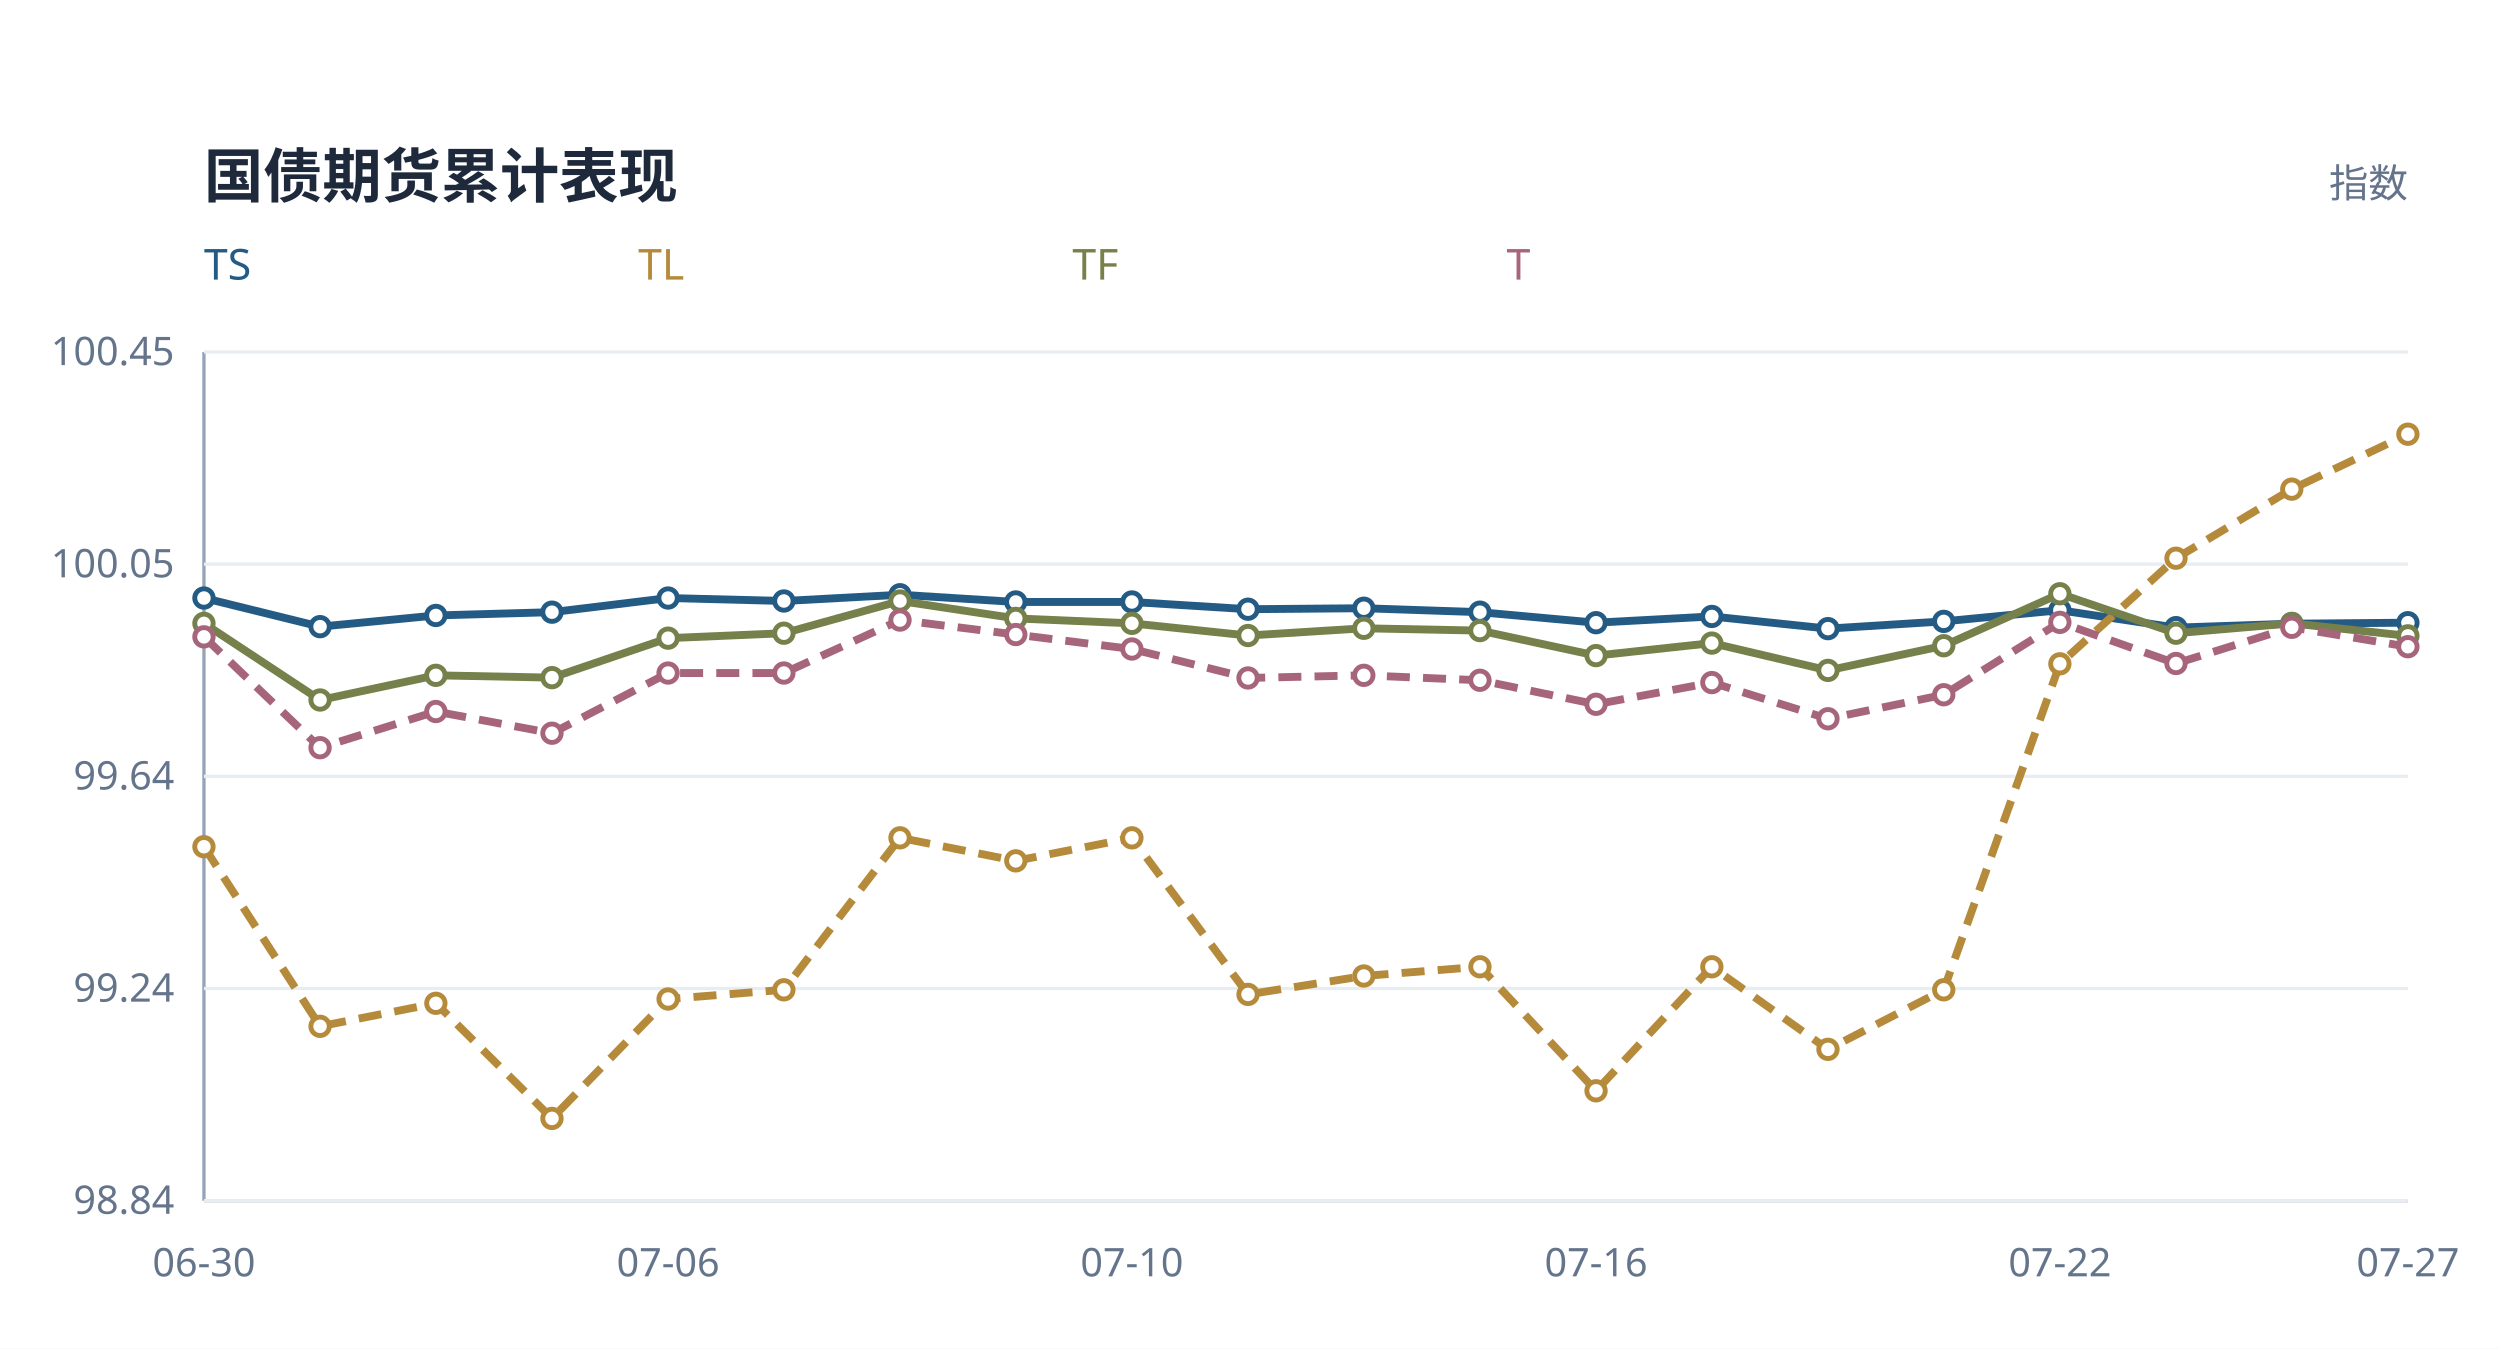
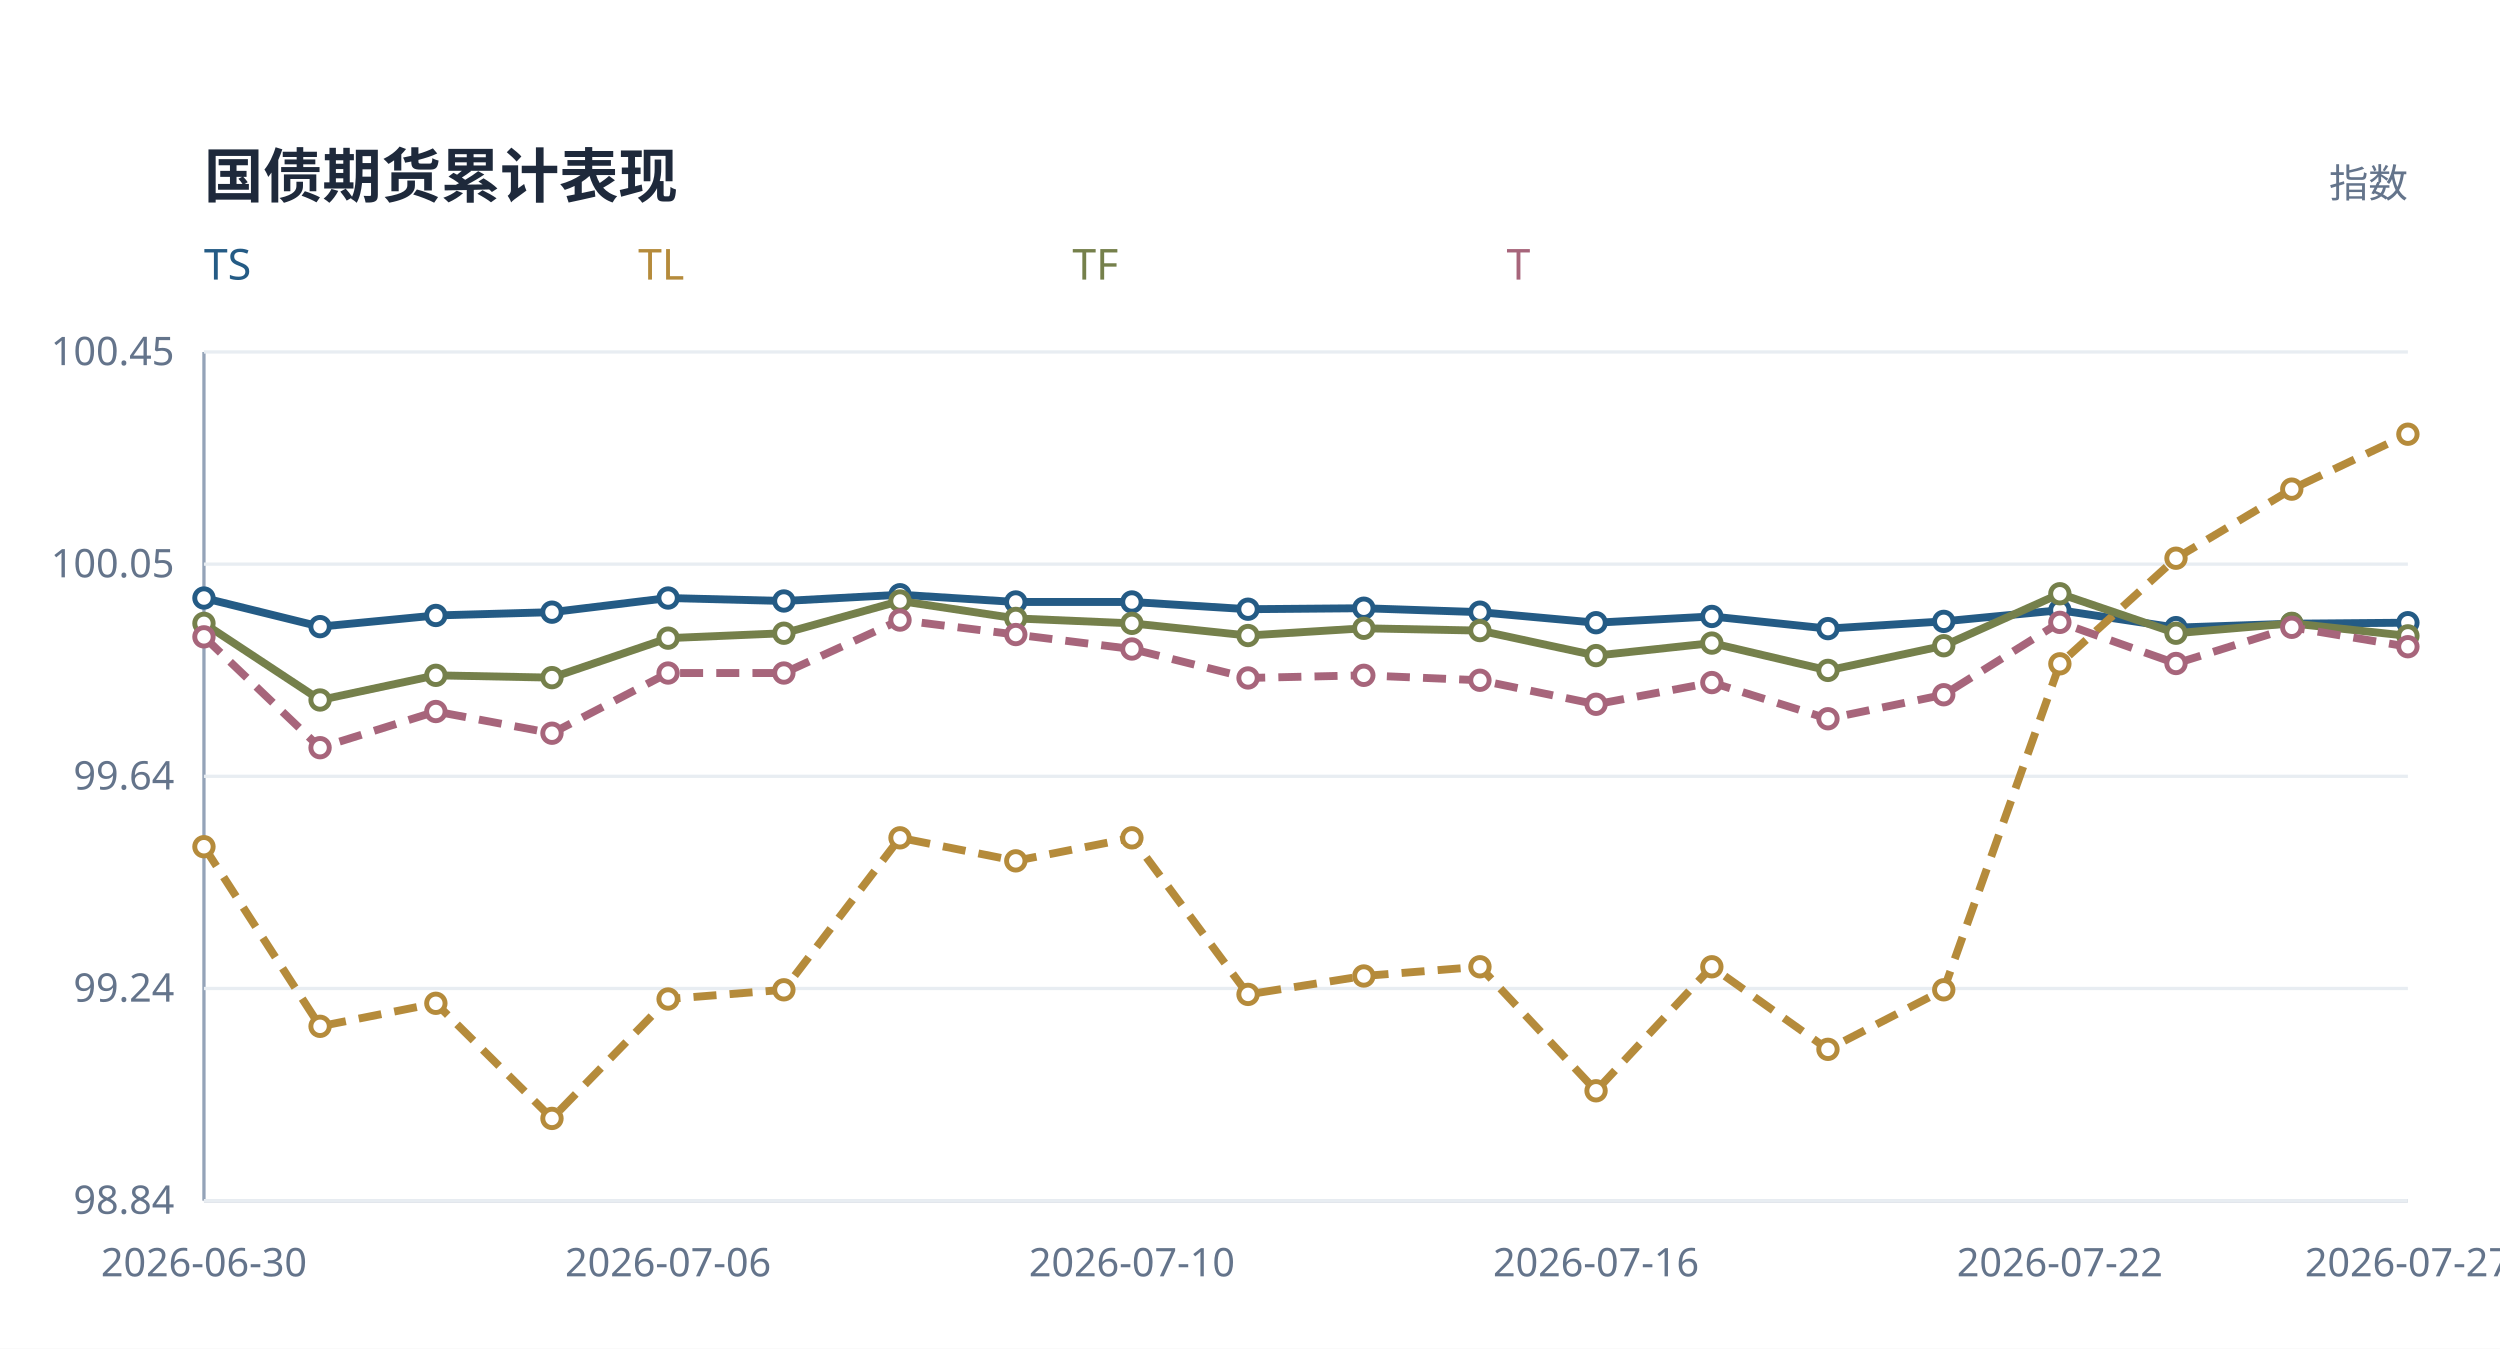
<svg xmlns="http://www.w3.org/2000/svg" width="760" height="410" viewBox="0 0 760 410">
  <rect width="100%" height="100%" fill="white" />
  <text x="62" y="60" font-family="sans-serif" fill="#1e293b" font-size="18" font-weight="600">国债期货累计表现</text>
  <line x1="62" y1="107" x2="62" y2="365" stroke="#94a3b8" />
  <line x1="62" y1="365" x2="732" y2="365" stroke="#94a3b8" />
  <line x1="62" y1="365.0" x2="732" y2="365.0" stroke="#e8edf2" />
  <text x="53" y="369.0" text-anchor="end" font-family="sans-serif" fill="#64748b" font-size="12">98.84</text>
  <line x1="62" y1="300.5" x2="732" y2="300.5" stroke="#e8edf2" />
  <text x="53" y="304.5" text-anchor="end" font-family="sans-serif" fill="#64748b" font-size="12">99.24</text>
  <line x1="62" y1="236.0" x2="732" y2="236.0" stroke="#e8edf2" />
  <text x="53" y="240.0" text-anchor="end" font-family="sans-serif" fill="#64748b" font-size="12">99.64</text>
  <line x1="62" y1="171.5" x2="732" y2="171.5" stroke="#e8edf2" />
  <text x="53" y="175.5" text-anchor="end" font-family="sans-serif" fill="#64748b" font-size="12">100.05</text>
  <line x1="62" y1="107.0" x2="732" y2="107.0" stroke="#e8edf2" />
  <text x="53" y="111.0" text-anchor="end" font-family="sans-serif" fill="#64748b" font-size="12">100.45</text>
  <text x="732" y="60" text-anchor="end" font-family="sans-serif" fill="#64748b" font-size="12">指数</text>
  <polyline points="62.0,181.8 97.3,190.5 132.5,187.1 167.8,186.1 203.1,181.8 238.3,182.7 273.6,180.8 308.8,183.0 344.1,183.0 379.4,185.2 414.6,184.9 449.9,186.1 485.2,189.3 520.4,187.4 555.7,191.1 590.9,188.9 626.2,185.5 661.5,190.8 696.7,189.6 732.0,189.3" fill="none" stroke="#245b85" stroke-width="2.4" />
  <circle cx="62.0" cy="181.8" r="2.8" fill="white" stroke="#245b85" stroke-width="1.5" />
  <circle cx="97.3" cy="190.5" r="2.8" fill="white" stroke="#245b85" stroke-width="1.5" />
  <circle cx="132.5" cy="187.1" r="2.8" fill="white" stroke="#245b85" stroke-width="1.5" />
  <circle cx="167.8" cy="186.1" r="2.8" fill="white" stroke="#245b85" stroke-width="1.5" />
  <circle cx="203.1" cy="181.8" r="2.8" fill="white" stroke="#245b85" stroke-width="1.5" />
  <circle cx="238.3" cy="182.7" r="2.8" fill="white" stroke="#245b85" stroke-width="1.5" />
  <circle cx="273.6" cy="180.8" r="2.8" fill="white" stroke="#245b85" stroke-width="1.5" />
  <circle cx="308.8" cy="183.0" r="2.8" fill="white" stroke="#245b85" stroke-width="1.5" />
  <circle cx="344.1" cy="183.0" r="2.8" fill="white" stroke="#245b85" stroke-width="1.5" />
  <circle cx="379.4" cy="185.2" r="2.8" fill="white" stroke="#245b85" stroke-width="1.5" />
  <circle cx="414.6" cy="184.9" r="2.8" fill="white" stroke="#245b85" stroke-width="1.5" />
  <circle cx="449.9" cy="186.1" r="2.8" fill="white" stroke="#245b85" stroke-width="1.5" />
  <circle cx="485.2" cy="189.3" r="2.8" fill="white" stroke="#245b85" stroke-width="1.5" />
  <circle cx="520.4" cy="187.4" r="2.8" fill="white" stroke="#245b85" stroke-width="1.5" />
  <circle cx="555.7" cy="191.1" r="2.8" fill="white" stroke="#245b85" stroke-width="1.5" />
  <circle cx="590.9" cy="188.9" r="2.8" fill="white" stroke="#245b85" stroke-width="1.5" />
  <circle cx="626.2" cy="185.5" r="2.8" fill="white" stroke="#245b85" stroke-width="1.5" />
  <circle cx="661.5" cy="190.8" r="2.8" fill="white" stroke="#245b85" stroke-width="1.5" />
  <circle cx="696.7" cy="189.6" r="2.8" fill="white" stroke="#245b85" stroke-width="1.5" />
  <circle cx="732.0" cy="189.3" r="2.8" fill="white" stroke="#245b85" stroke-width="1.5" />
  <text x="62" y="85" font-family="sans-serif" font-size="13" fill="#245b85">TS</text>
  <polyline points="62.0,257.4 97.3,312.0 132.5,305.0 167.8,340.0 203.1,303.7 238.3,300.9 273.6,254.7 308.8,261.7 344.1,254.7 379.4,302.3 414.6,296.7 449.9,293.9 485.2,331.6 520.4,293.9 555.7,319.0 590.9,300.9 626.2,201.8 661.5,169.7 696.7,148.7 732.0,132.0" fill="none" stroke="#b58b3b" stroke-width="2.4" stroke-dasharray="7 4" />
  <circle cx="62.0" cy="257.4" r="2.8" fill="white" stroke="#b58b3b" stroke-width="1.5" />
  <circle cx="97.3" cy="312.0" r="2.8" fill="white" stroke="#b58b3b" stroke-width="1.5" />
  <circle cx="132.5" cy="305.0" r="2.8" fill="white" stroke="#b58b3b" stroke-width="1.5" />
  <circle cx="167.8" cy="340.0" r="2.8" fill="white" stroke="#b58b3b" stroke-width="1.5" />
  <circle cx="203.1" cy="303.7" r="2.8" fill="white" stroke="#b58b3b" stroke-width="1.5" />
  <circle cx="238.3" cy="300.9" r="2.8" fill="white" stroke="#b58b3b" stroke-width="1.5" />
  <circle cx="273.6" cy="254.7" r="2.8" fill="white" stroke="#b58b3b" stroke-width="1.5" />
  <circle cx="308.8" cy="261.7" r="2.8" fill="white" stroke="#b58b3b" stroke-width="1.5" />
  <circle cx="344.1" cy="254.7" r="2.8" fill="white" stroke="#b58b3b" stroke-width="1.5" />
  <circle cx="379.4" cy="302.3" r="2.8" fill="white" stroke="#b58b3b" stroke-width="1.5" />
  <circle cx="414.6" cy="296.7" r="2.8" fill="white" stroke="#b58b3b" stroke-width="1.5" />
  <circle cx="449.9" cy="293.9" r="2.8" fill="white" stroke="#b58b3b" stroke-width="1.5" />
  <circle cx="485.2" cy="331.6" r="2.8" fill="white" stroke="#b58b3b" stroke-width="1.5" />
  <circle cx="520.4" cy="293.9" r="2.8" fill="white" stroke="#b58b3b" stroke-width="1.5" />
  <circle cx="555.7" cy="319.0" r="2.8" fill="white" stroke="#b58b3b" stroke-width="1.5" />
  <circle cx="590.9" cy="300.9" r="2.8" fill="white" stroke="#b58b3b" stroke-width="1.5" />
  <circle cx="626.2" cy="201.8" r="2.8" fill="white" stroke="#b58b3b" stroke-width="1.5" />
  <circle cx="661.5" cy="169.7" r="2.8" fill="white" stroke="#b58b3b" stroke-width="1.5" />
  <circle cx="696.7" cy="148.7" r="2.8" fill="white" stroke="#b58b3b" stroke-width="1.5" />
  <circle cx="732.0" cy="132.0" r="2.8" fill="white" stroke="#b58b3b" stroke-width="1.5" />
  <text x="194" y="85" font-family="sans-serif" font-size="13" fill="#b58b3b">TL</text>
  <polyline points="62.0,189.5 97.3,212.8 132.5,205.3 167.8,206.0 203.1,194.0 238.3,192.5 273.6,182.7 308.8,188.0 344.1,189.5 379.4,193.2 414.6,191.0 449.9,191.7 485.2,199.3 520.4,195.5 555.7,203.8 590.9,196.3 626.2,180.5 661.5,192.5 696.7,189.5 732.0,193.3" fill="none" stroke="#75804b" stroke-width="2.4" />
  <circle cx="62.0" cy="189.5" r="2.8" fill="white" stroke="#75804b" stroke-width="1.5" />
  <circle cx="97.3" cy="212.8" r="2.8" fill="white" stroke="#75804b" stroke-width="1.5" />
  <circle cx="132.5" cy="205.3" r="2.8" fill="white" stroke="#75804b" stroke-width="1.5" />
  <circle cx="167.8" cy="206.0" r="2.8" fill="white" stroke="#75804b" stroke-width="1.5" />
  <circle cx="203.1" cy="194.0" r="2.8" fill="white" stroke="#75804b" stroke-width="1.5" />
  <circle cx="238.3" cy="192.5" r="2.8" fill="white" stroke="#75804b" stroke-width="1.5" />
  <circle cx="273.6" cy="182.7" r="2.8" fill="white" stroke="#75804b" stroke-width="1.5" />
  <circle cx="308.8" cy="188.0" r="2.8" fill="white" stroke="#75804b" stroke-width="1.5" />
  <circle cx="344.1" cy="189.5" r="2.8" fill="white" stroke="#75804b" stroke-width="1.5" />
  <circle cx="379.4" cy="193.2" r="2.8" fill="white" stroke="#75804b" stroke-width="1.5" />
  <circle cx="414.6" cy="191.0" r="2.8" fill="white" stroke="#75804b" stroke-width="1.5" />
  <circle cx="449.9" cy="191.7" r="2.8" fill="white" stroke="#75804b" stroke-width="1.5" />
  <circle cx="485.2" cy="199.3" r="2.8" fill="white" stroke="#75804b" stroke-width="1.5" />
  <circle cx="520.4" cy="195.5" r="2.8" fill="white" stroke="#75804b" stroke-width="1.5" />
  <circle cx="555.7" cy="203.8" r="2.8" fill="white" stroke="#75804b" stroke-width="1.5" />
  <circle cx="590.9" cy="196.3" r="2.8" fill="white" stroke="#75804b" stroke-width="1.5" />
  <circle cx="626.2" cy="180.5" r="2.8" fill="white" stroke="#75804b" stroke-width="1.5" />
  <circle cx="661.5" cy="192.5" r="2.8" fill="white" stroke="#75804b" stroke-width="1.5" />
  <circle cx="696.7" cy="189.5" r="2.8" fill="white" stroke="#75804b" stroke-width="1.5" />
  <circle cx="732.0" cy="193.3" r="2.8" fill="white" stroke="#75804b" stroke-width="1.5" />
  <text x="326" y="85" font-family="sans-serif" font-size="13" fill="#75804b">TF</text>
  <polyline points="62.0,193.6 97.3,227.3 132.5,216.3 167.8,222.9 203.1,204.6 238.3,204.6 273.6,188.5 308.8,192.9 344.1,197.3 379.4,206.1 414.6,205.3 449.9,206.8 485.2,214.1 520.4,207.5 555.7,218.5 590.9,211.2 626.2,189.2 661.5,201.7 696.7,190.7 732.0,196.6" fill="none" stroke="#a7657b" stroke-width="2.4" stroke-dasharray="7 4" />
  <circle cx="62.0" cy="193.6" r="2.8" fill="white" stroke="#a7657b" stroke-width="1.5" />
  <circle cx="97.3" cy="227.3" r="2.8" fill="white" stroke="#a7657b" stroke-width="1.5" />
  <circle cx="132.5" cy="216.3" r="2.8" fill="white" stroke="#a7657b" stroke-width="1.5" />
  <circle cx="167.8" cy="222.9" r="2.8" fill="white" stroke="#a7657b" stroke-width="1.5" />
  <circle cx="203.1" cy="204.6" r="2.8" fill="white" stroke="#a7657b" stroke-width="1.5" />
  <circle cx="238.3" cy="204.6" r="2.8" fill="white" stroke="#a7657b" stroke-width="1.5" />
  <circle cx="273.6" cy="188.5" r="2.8" fill="white" stroke="#a7657b" stroke-width="1.5" />
  <circle cx="308.8" cy="192.9" r="2.8" fill="white" stroke="#a7657b" stroke-width="1.5" />
  <circle cx="344.1" cy="197.3" r="2.8" fill="white" stroke="#a7657b" stroke-width="1.5" />
  <circle cx="379.4" cy="206.1" r="2.8" fill="white" stroke="#a7657b" stroke-width="1.5" />
  <circle cx="414.6" cy="205.3" r="2.8" fill="white" stroke="#a7657b" stroke-width="1.5" />
  <circle cx="449.9" cy="206.8" r="2.8" fill="white" stroke="#a7657b" stroke-width="1.5" />
  <circle cx="485.2" cy="214.1" r="2.8" fill="white" stroke="#a7657b" stroke-width="1.5" />
  <circle cx="520.4" cy="207.5" r="2.8" fill="white" stroke="#a7657b" stroke-width="1.5" />
  <circle cx="555.7" cy="218.5" r="2.8" fill="white" stroke="#a7657b" stroke-width="1.5" />
  <circle cx="590.9" cy="211.2" r="2.8" fill="white" stroke="#a7657b" stroke-width="1.5" />
  <circle cx="626.2" cy="189.2" r="2.8" fill="white" stroke="#a7657b" stroke-width="1.5" />
  <circle cx="661.5" cy="201.7" r="2.8" fill="white" stroke="#a7657b" stroke-width="1.5" />
  <circle cx="696.7" cy="190.7" r="2.8" fill="white" stroke="#a7657b" stroke-width="1.5" />
  <circle cx="732.0" cy="196.6" r="2.8" fill="white" stroke="#a7657b" stroke-width="1.5" />
  <text x="458" y="85" font-family="sans-serif" font-size="13" fill="#a7657b">T</text>
-   <text x="62.0" y="388" text-anchor="middle" font-family="sans-serif" fill="#64748b" font-size="12">06-30</text>
-   <text x="203.1" y="388" text-anchor="middle" font-family="sans-serif" fill="#64748b" font-size="12">07-06</text>
-   <text x="344.1" y="388" text-anchor="middle" font-family="sans-serif" fill="#64748b" font-size="12">07-10</text>
-   <text x="485.2" y="388" text-anchor="middle" font-family="sans-serif" fill="#64748b" font-size="12">07-16</text>
-   <text x="626.2" y="388" text-anchor="middle" font-family="sans-serif" fill="#64748b" font-size="12">07-22</text>
-   <text x="732.0" y="388" text-anchor="middle" font-family="sans-serif" fill="#64748b" font-size="12">07-27</text>
+   <text x="62.0" y="388" text-anchor="middle" font-family="sans-serif" fill="#64748b" font-size="12">2026-06-30</text>
+   <text x="203.1" y="388" text-anchor="middle" font-family="sans-serif" fill="#64748b" font-size="12">2026-07-06</text>
+   <text x="344.1" y="388" text-anchor="middle" font-family="sans-serif" fill="#64748b" font-size="12">2026-07-10</text>
+   <text x="485.2" y="388" text-anchor="middle" font-family="sans-serif" fill="#64748b" font-size="12">2026-07-16</text>
+   <text x="626.2" y="388" text-anchor="middle" font-family="sans-serif" fill="#64748b" font-size="12">2026-07-22</text>
+   <text x="732.0" y="388" text-anchor="middle" font-family="sans-serif" fill="#64748b" font-size="12">2026-07-27</text>
</svg>
